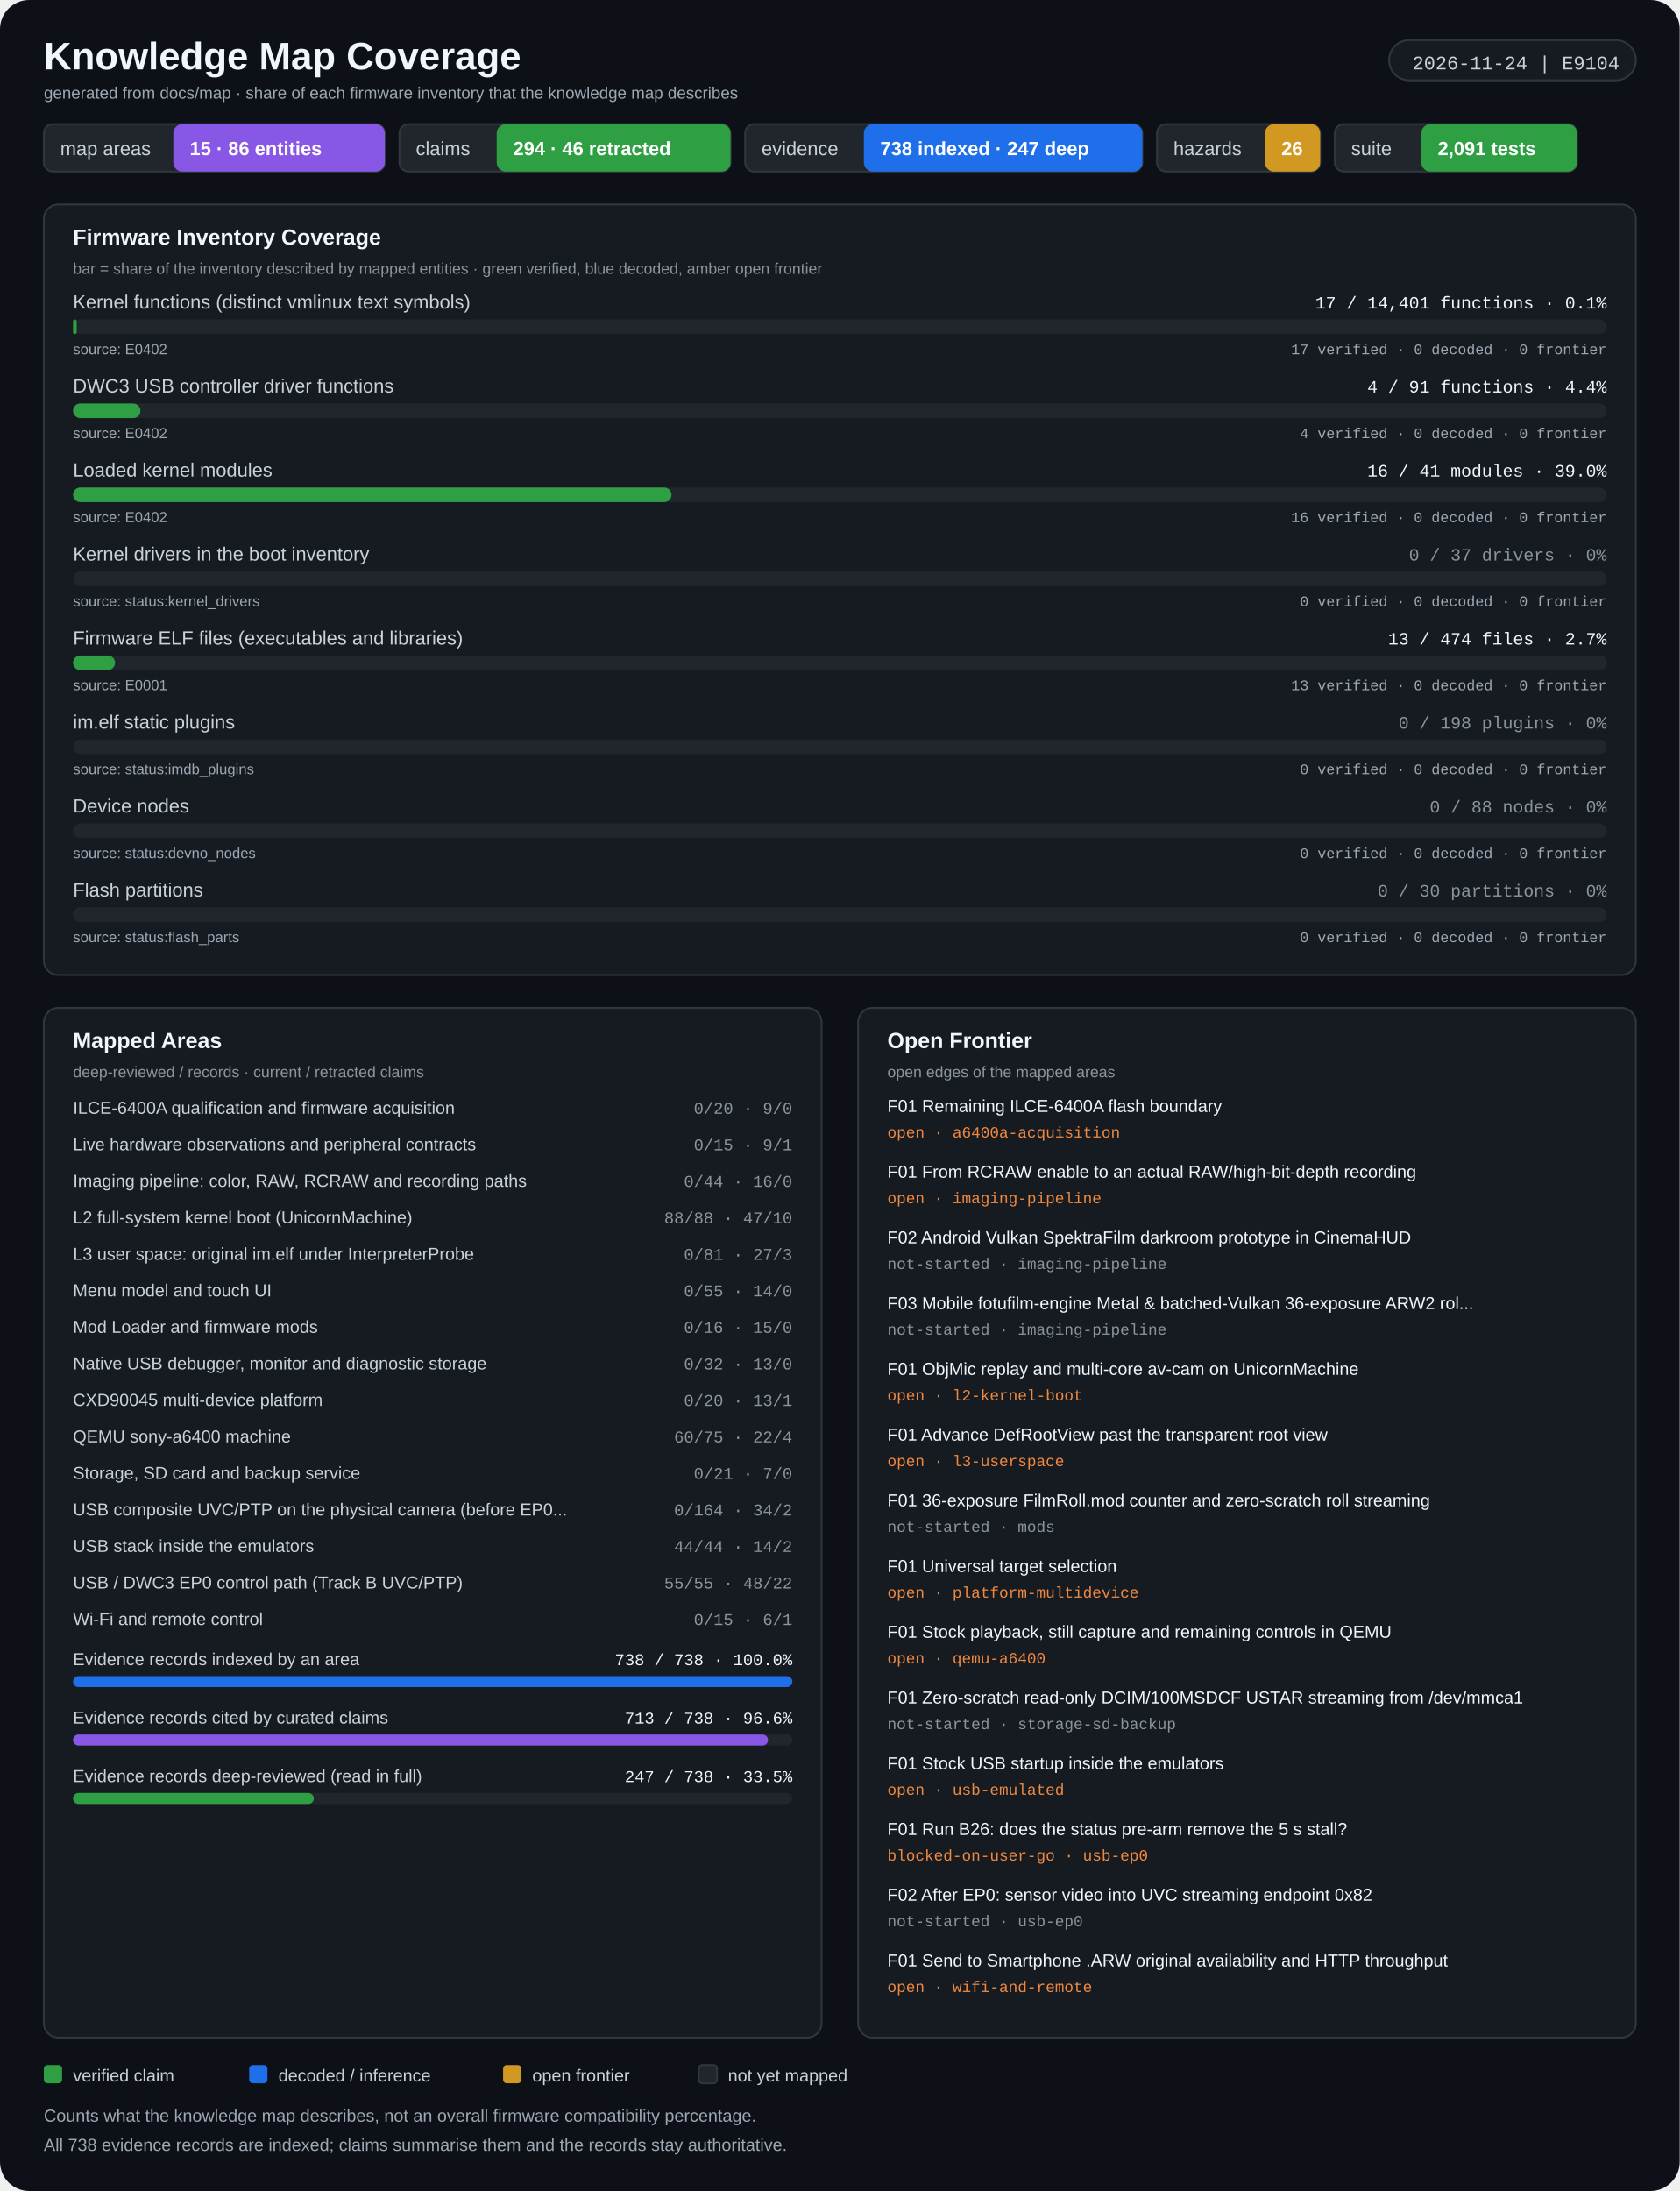
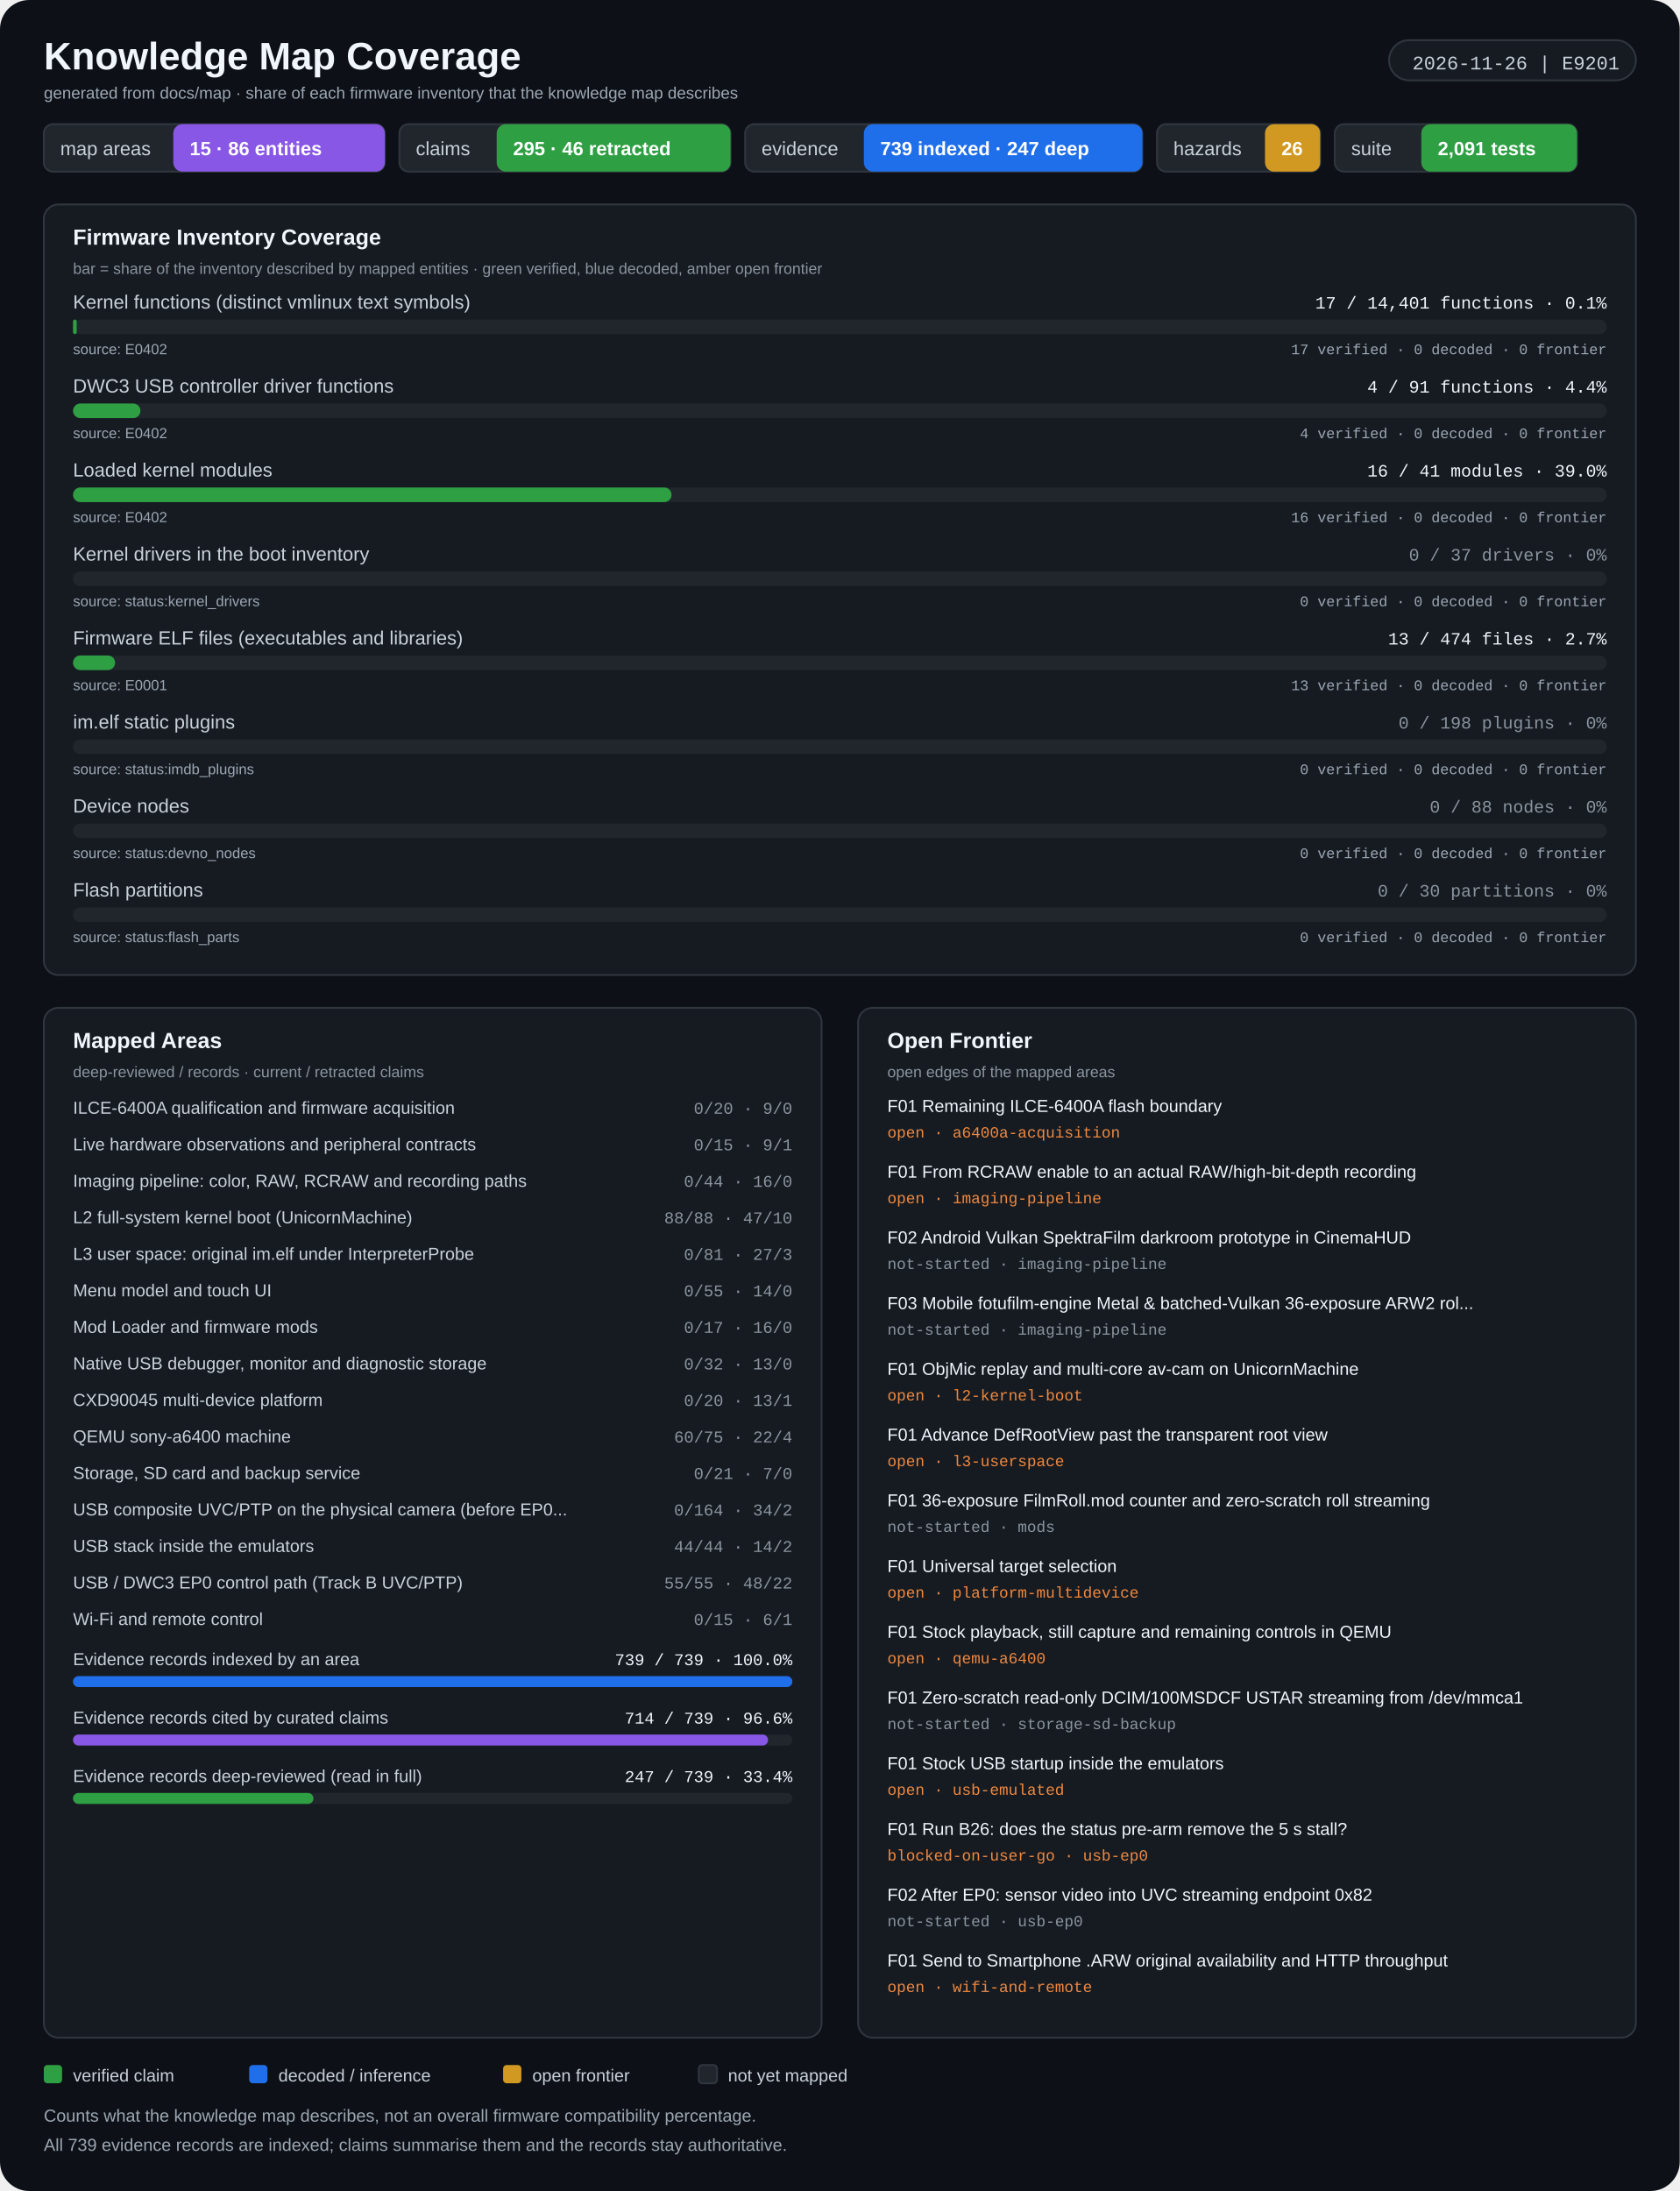
<svg xmlns="http://www.w3.org/2000/svg" width="920" height="1200" viewBox="0 0 920 1200" role="img" aria-labelledby="title desc">
  <rect width="920" height="1200" rx="16" fill="#0d1117" />
  <g>
    <text x="24" y="38" fill="#f0f6fc" font-size="21" font-weight="700" font-family="Segoe UI, Arial, sans-serif" text-anchor="start">Knowledge Map Coverage</text>
    <text x="24" y="54" fill="#9da7b3" font-size="9" font-weight="400" font-family="Segoe UI, Arial, sans-serif" text-anchor="start">generated from docs/map · share of each firmware inventory that the knowledge map describes</text>
    <rect x="760.82" y="22" width="135.18" height="22" rx="11" fill="#161b22" stroke="#30363d" stroke-width="1" />
-     <text x="887" y="38" fill="#c9d1d9" font-size="10.5" font-weight="400" font-family="Consolas, 'Courier New', monospace" text-anchor="end">2026-11-24 | E9104</text>
+     <text x="887" y="38" fill="#c9d1d9" font-size="10.5" font-weight="400" font-family="Consolas, 'Courier New', monospace" text-anchor="end">2026-11-26 | E9201</text>
    <rect x="24" y="68" width="186.763" height="26" rx="5" fill="#21262d" stroke="#30363d" stroke-width="1" />
    <rect x="94.92" y="68" width="115.843" height="26" rx="5" fill="#8957e5" />
    <text x="33" y="85" fill="#c9d1d9" font-size="10.5" font-weight="400" font-family="Segoe UI, Arial, sans-serif" text-anchor="start">map areas</text>
    <text x="103.92" y="85" fill="#ffffff" font-size="10.5" font-weight="700" font-family="Segoe UI, Arial, sans-serif" text-anchor="start">15 · 86 entities</text>
    <rect x="218.763" y="68" width="181.354" height="26" rx="5" fill="#21262d" stroke="#30363d" stroke-width="1" />
    <rect x="272.043" y="68" width="128.074" height="26" rx="5" fill="#2ea043" />
    <text x="227.763" y="85" fill="#c9d1d9" font-size="10.5" font-weight="400" font-family="Segoe UI, Arial, sans-serif" text-anchor="start">claims</text>
-     <text x="281.043" y="85" fill="#ffffff" font-size="10.5" font-weight="700" font-family="Segoe UI, Arial, sans-serif" text-anchor="start">294 · 46 retracted</text>
+     <text x="281.043" y="85" fill="#ffffff" font-size="10.5" font-weight="700" font-family="Segoe UI, Arial, sans-serif" text-anchor="start">295 · 46 retracted</text>
    <rect x="408.117" y="68" width="217.574" height="26" rx="5" fill="#21262d" stroke="#30363d" stroke-width="1" />
    <rect x="473.157" y="68" width="152.534" height="26" rx="5" fill="#1f6feb" />
    <text x="417.117" y="85" fill="#c9d1d9" font-size="10.5" font-weight="400" font-family="Segoe UI, Arial, sans-serif" text-anchor="start">evidence</text>
-     <text x="482.157" y="85" fill="#ffffff" font-size="10.5" font-weight="700" font-family="Segoe UI, Arial, sans-serif" text-anchor="start">738 indexed · 247 deep</text>
+     <text x="482.157" y="85" fill="#ffffff" font-size="10.5" font-weight="700" font-family="Segoe UI, Arial, sans-serif" text-anchor="start">739 indexed · 247 deep</text>
    <rect x="633.691" y="68" width="89.39" height="26" rx="5" fill="#21262d" stroke="#30363d" stroke-width="1" />
    <rect x="692.851" y="68" width="30.23" height="26" rx="5" fill="#d29922" />
    <text x="642.691" y="85" fill="#c9d1d9" font-size="10.5" font-weight="400" font-family="Segoe UI, Arial, sans-serif" text-anchor="start">hazards</text>
    <text x="701.851" y="85" fill="#ffffff" font-size="10.5" font-weight="700" font-family="Segoe UI, Arial, sans-serif" text-anchor="start">26</text>
    <rect x="731.082" y="68" width="132.667" height="26" rx="5" fill="#21262d" stroke="#30363d" stroke-width="1" />
    <rect x="778.482" y="68" width="85.267" height="26" rx="5" fill="#2ea043" />
    <text x="740.082" y="85" fill="#c9d1d9" font-size="10.5" font-weight="400" font-family="Segoe UI, Arial, sans-serif" text-anchor="start">suite</text>
    <text x="787.482" y="85" fill="#ffffff" font-size="10.5" font-weight="700" font-family="Segoe UI, Arial, sans-serif" text-anchor="start">2,091 tests</text>
    <rect x="24" y="112" width="872" height="422" rx="8" fill="#161b22" stroke="#30363d" stroke-width="1" />
    <text x="40" y="134" fill="#f0f6fc" font-size="12" font-weight="700" font-family="Segoe UI, Arial, sans-serif" text-anchor="start">Firmware Inventory Coverage</text>
    <text x="40" y="150" fill="#8b949e" font-size="8.5" font-weight="400" font-family="Segoe UI, Arial, sans-serif" text-anchor="start">bar = share of the inventory described by mapped entities · green verified, blue decoded, amber open frontier</text>
    <text x="40" y="169" fill="#c9d1d9" font-size="10.5" font-weight="400" font-family="Segoe UI, Arial, sans-serif" text-anchor="start">Kernel functions (distinct vmlinux text symbols)</text>
    <text x="880" y="169" fill="#f0f6fc" font-size="9.5" font-weight="400" font-family="Consolas, 'Courier New', monospace" text-anchor="end">17 / 14,401 functions · 0.1%</text>
    <rect x="40" y="175" width="840" height="8" rx="4" fill="#21262d" />
    <rect x="40" y="175" width="2" height="8" rx="1" fill="#2ea043" />
    <text x="40" y="194" fill="#9da7b3" font-size="8" font-weight="400" font-family="Segoe UI, Arial, sans-serif" text-anchor="start">source: E0402</text>
    <text x="880" y="194" fill="#9da7b3" font-size="8" font-weight="400" font-family="Consolas, 'Courier New', monospace" text-anchor="end">17 verified · 0 decoded · 0 frontier</text>
    <text x="40" y="215" fill="#c9d1d9" font-size="10.5" font-weight="400" font-family="Segoe UI, Arial, sans-serif" text-anchor="start">DWC3 USB controller driver functions</text>
    <text x="880" y="215" fill="#f0f6fc" font-size="9.5" font-weight="400" font-family="Consolas, 'Courier New', monospace" text-anchor="end">4 / 91 functions · 4.4%</text>
    <rect x="40" y="221" width="840" height="8" rx="4" fill="#21262d" />
    <rect x="40" y="221" width="36.923" height="8" rx="4" fill="#2ea043" />
    <text x="40" y="240" fill="#9da7b3" font-size="8" font-weight="400" font-family="Segoe UI, Arial, sans-serif" text-anchor="start">source: E0402</text>
    <text x="880" y="240" fill="#9da7b3" font-size="8" font-weight="400" font-family="Consolas, 'Courier New', monospace" text-anchor="end">4 verified · 0 decoded · 0 frontier</text>
    <text x="40" y="261" fill="#c9d1d9" font-size="10.5" font-weight="400" font-family="Segoe UI, Arial, sans-serif" text-anchor="start">Loaded kernel modules</text>
    <text x="880" y="261" fill="#f0f6fc" font-size="9.5" font-weight="400" font-family="Consolas, 'Courier New', monospace" text-anchor="end">16 / 41 modules · 39.0%</text>
    <rect x="40" y="267" width="840" height="8" rx="4" fill="#21262d" />
    <rect x="40" y="267" width="327.805" height="8" rx="4" fill="#2ea043" />
    <text x="40" y="286" fill="#9da7b3" font-size="8" font-weight="400" font-family="Segoe UI, Arial, sans-serif" text-anchor="start">source: E0402</text>
    <text x="880" y="286" fill="#9da7b3" font-size="8" font-weight="400" font-family="Consolas, 'Courier New', monospace" text-anchor="end">16 verified · 0 decoded · 0 frontier</text>
    <text x="40" y="307" fill="#c9d1d9" font-size="10.5" font-weight="400" font-family="Segoe UI, Arial, sans-serif" text-anchor="start">Kernel drivers in the boot inventory</text>
    <text x="880" y="307" fill="#8b949e" font-size="9.5" font-weight="400" font-family="Consolas, 'Courier New', monospace" text-anchor="end">0 / 37 drivers · 0%</text>
    <rect x="40" y="313" width="840" height="8" rx="4" fill="#21262d" />
    <text x="40" y="332" fill="#9da7b3" font-size="8" font-weight="400" font-family="Segoe UI, Arial, sans-serif" text-anchor="start">source: status:kernel_drivers</text>
    <text x="880" y="332" fill="#9da7b3" font-size="8" font-weight="400" font-family="Consolas, 'Courier New', monospace" text-anchor="end">0 verified · 0 decoded · 0 frontier</text>
    <text x="40" y="353" fill="#c9d1d9" font-size="10.5" font-weight="400" font-family="Segoe UI, Arial, sans-serif" text-anchor="start">Firmware ELF files (executables and libraries)</text>
    <text x="880" y="353" fill="#f0f6fc" font-size="9.5" font-weight="400" font-family="Consolas, 'Courier New', monospace" text-anchor="end">13 / 474 files · 2.7%</text>
    <rect x="40" y="359" width="840" height="8" rx="4" fill="#21262d" />
    <rect x="40" y="359" width="23.038" height="8" rx="4" fill="#2ea043" />
    <text x="40" y="378" fill="#9da7b3" font-size="8" font-weight="400" font-family="Segoe UI, Arial, sans-serif" text-anchor="start">source: E0001</text>
    <text x="880" y="378" fill="#9da7b3" font-size="8" font-weight="400" font-family="Consolas, 'Courier New', monospace" text-anchor="end">13 verified · 0 decoded · 0 frontier</text>
    <text x="40" y="399" fill="#c9d1d9" font-size="10.5" font-weight="400" font-family="Segoe UI, Arial, sans-serif" text-anchor="start">im.elf static plugins</text>
    <text x="880" y="399" fill="#8b949e" font-size="9.5" font-weight="400" font-family="Consolas, 'Courier New', monospace" text-anchor="end">0 / 198 plugins · 0%</text>
    <rect x="40" y="405" width="840" height="8" rx="4" fill="#21262d" />
    <text x="40" y="424" fill="#9da7b3" font-size="8" font-weight="400" font-family="Segoe UI, Arial, sans-serif" text-anchor="start">source: status:imdb_plugins</text>
    <text x="880" y="424" fill="#9da7b3" font-size="8" font-weight="400" font-family="Consolas, 'Courier New', monospace" text-anchor="end">0 verified · 0 decoded · 0 frontier</text>
    <text x="40" y="445" fill="#c9d1d9" font-size="10.5" font-weight="400" font-family="Segoe UI, Arial, sans-serif" text-anchor="start">Device nodes</text>
    <text x="880" y="445" fill="#8b949e" font-size="9.5" font-weight="400" font-family="Consolas, 'Courier New', monospace" text-anchor="end">0 / 88 nodes · 0%</text>
    <rect x="40" y="451" width="840" height="8" rx="4" fill="#21262d" />
    <text x="40" y="470" fill="#9da7b3" font-size="8" font-weight="400" font-family="Segoe UI, Arial, sans-serif" text-anchor="start">source: status:devno_nodes</text>
    <text x="880" y="470" fill="#9da7b3" font-size="8" font-weight="400" font-family="Consolas, 'Courier New', monospace" text-anchor="end">0 verified · 0 decoded · 0 frontier</text>
    <text x="40" y="491" fill="#c9d1d9" font-size="10.5" font-weight="400" font-family="Segoe UI, Arial, sans-serif" text-anchor="start">Flash partitions</text>
    <text x="880" y="491" fill="#8b949e" font-size="9.5" font-weight="400" font-family="Consolas, 'Courier New', monospace" text-anchor="end">0 / 30 partitions · 0%</text>
    <rect x="40" y="497" width="840" height="8" rx="4" fill="#21262d" />
    <text x="40" y="516" fill="#9da7b3" font-size="8" font-weight="400" font-family="Segoe UI, Arial, sans-serif" text-anchor="start">source: status:flash_parts</text>
    <text x="880" y="516" fill="#9da7b3" font-size="8" font-weight="400" font-family="Consolas, 'Courier New', monospace" text-anchor="end">0 verified · 0 decoded · 0 frontier</text>
    <rect x="24" y="552" width="426" height="564" rx="8" fill="#161b22" stroke="#30363d" stroke-width="1" />
    <rect x="470" y="552" width="426" height="564" rx="8" fill="#161b22" stroke="#30363d" stroke-width="1" />
    <text x="40" y="574" fill="#f0f6fc" font-size="12" font-weight="700" font-family="Segoe UI, Arial, sans-serif" text-anchor="start">Mapped Areas</text>
    <text x="40" y="590" fill="#8b949e" font-size="8.5" font-weight="400" font-family="Segoe UI, Arial, sans-serif" text-anchor="start">deep-reviewed / records · current / retracted claims</text>
    <text x="486" y="574" fill="#f0f6fc" font-size="12" font-weight="700" font-family="Segoe UI, Arial, sans-serif" text-anchor="start">Open Frontier</text>
    <text x="486" y="590" fill="#8b949e" font-size="8.5" font-weight="400" font-family="Segoe UI, Arial, sans-serif" text-anchor="start">open edges of the mapped areas</text>
    <text x="40" y="610" fill="#c9d1d9" font-size="9.5" font-weight="400" font-family="Segoe UI, Arial, sans-serif" text-anchor="start">ILCE-6400A qualification and firmware acquisition</text>
    <text x="434" y="610" fill="#8b949e" font-size="9" font-weight="400" font-family="Consolas, 'Courier New', monospace" text-anchor="end">0/20 · 9/0</text>
    <text x="40" y="630" fill="#c9d1d9" font-size="9.5" font-weight="400" font-family="Segoe UI, Arial, sans-serif" text-anchor="start">Live hardware observations and peripheral contracts</text>
    <text x="434" y="630" fill="#8b949e" font-size="9" font-weight="400" font-family="Consolas, 'Courier New', monospace" text-anchor="end">0/15 · 9/1</text>
    <text x="40" y="650" fill="#c9d1d9" font-size="9.5" font-weight="400" font-family="Segoe UI, Arial, sans-serif" text-anchor="start">Imaging pipeline: color, RAW, RCRAW and recording paths</text>
    <text x="434" y="650" fill="#8b949e" font-size="9" font-weight="400" font-family="Consolas, 'Courier New', monospace" text-anchor="end">0/44 · 16/0</text>
    <text x="40" y="670" fill="#c9d1d9" font-size="9.5" font-weight="400" font-family="Segoe UI, Arial, sans-serif" text-anchor="start">L2 full-system kernel boot (UnicornMachine)</text>
    <text x="434" y="670" fill="#8b949e" font-size="9" font-weight="400" font-family="Consolas, 'Courier New', monospace" text-anchor="end">88/88 · 47/10</text>
    <text x="40" y="690" fill="#c9d1d9" font-size="9.5" font-weight="400" font-family="Segoe UI, Arial, sans-serif" text-anchor="start">L3 user space: original im.elf under InterpreterProbe</text>
    <text x="434" y="690" fill="#8b949e" font-size="9" font-weight="400" font-family="Consolas, 'Courier New', monospace" text-anchor="end">0/81 · 27/3</text>
    <text x="40" y="710" fill="#c9d1d9" font-size="9.5" font-weight="400" font-family="Segoe UI, Arial, sans-serif" text-anchor="start">Menu model and touch UI</text>
    <text x="434" y="710" fill="#8b949e" font-size="9" font-weight="400" font-family="Consolas, 'Courier New', monospace" text-anchor="end">0/55 · 14/0</text>
    <text x="40" y="730" fill="#c9d1d9" font-size="9.5" font-weight="400" font-family="Segoe UI, Arial, sans-serif" text-anchor="start">Mod Loader and firmware mods</text>
-     <text x="434" y="730" fill="#8b949e" font-size="9" font-weight="400" font-family="Consolas, 'Courier New', monospace" text-anchor="end">0/16 · 15/0</text>
+     <text x="434" y="730" fill="#8b949e" font-size="9" font-weight="400" font-family="Consolas, 'Courier New', monospace" text-anchor="end">0/17 · 16/0</text>
    <text x="40" y="750" fill="#c9d1d9" font-size="9.5" font-weight="400" font-family="Segoe UI, Arial, sans-serif" text-anchor="start">Native USB debugger, monitor and diagnostic storage</text>
    <text x="434" y="750" fill="#8b949e" font-size="9" font-weight="400" font-family="Consolas, 'Courier New', monospace" text-anchor="end">0/32 · 13/0</text>
    <text x="40" y="770" fill="#c9d1d9" font-size="9.5" font-weight="400" font-family="Segoe UI, Arial, sans-serif" text-anchor="start">CXD90045 multi-device platform</text>
    <text x="434" y="770" fill="#8b949e" font-size="9" font-weight="400" font-family="Consolas, 'Courier New', monospace" text-anchor="end">0/20 · 13/1</text>
    <text x="40" y="790" fill="#c9d1d9" font-size="9.5" font-weight="400" font-family="Segoe UI, Arial, sans-serif" text-anchor="start">QEMU sony-a6400 machine</text>
    <text x="434" y="790" fill="#8b949e" font-size="9" font-weight="400" font-family="Consolas, 'Courier New', monospace" text-anchor="end">60/75 · 22/4</text>
    <text x="40" y="810" fill="#c9d1d9" font-size="9.5" font-weight="400" font-family="Segoe UI, Arial, sans-serif" text-anchor="start">Storage, SD card and backup service</text>
    <text x="434" y="810" fill="#8b949e" font-size="9" font-weight="400" font-family="Consolas, 'Courier New', monospace" text-anchor="end">0/21 · 7/0</text>
    <text x="40" y="830" fill="#c9d1d9" font-size="9.5" font-weight="400" font-family="Segoe UI, Arial, sans-serif" text-anchor="start">USB composite UVC/PTP on the physical camera (before EP0...</text>
    <text x="434" y="830" fill="#8b949e" font-size="9" font-weight="400" font-family="Consolas, 'Courier New', monospace" text-anchor="end">0/164 · 34/2</text>
    <text x="40" y="850" fill="#c9d1d9" font-size="9.5" font-weight="400" font-family="Segoe UI, Arial, sans-serif" text-anchor="start">USB stack inside the emulators</text>
    <text x="434" y="850" fill="#8b949e" font-size="9" font-weight="400" font-family="Consolas, 'Courier New', monospace" text-anchor="end">44/44 · 14/2</text>
    <text x="40" y="870" fill="#c9d1d9" font-size="9.5" font-weight="400" font-family="Segoe UI, Arial, sans-serif" text-anchor="start">USB / DWC3 EP0 control path (Track B UVC/PTP)</text>
    <text x="434" y="870" fill="#8b949e" font-size="9" font-weight="400" font-family="Consolas, 'Courier New', monospace" text-anchor="end">55/55 · 48/22</text>
    <text x="40" y="890" fill="#c9d1d9" font-size="9.5" font-weight="400" font-family="Segoe UI, Arial, sans-serif" text-anchor="start">Wi-Fi and remote control</text>
    <text x="434" y="890" fill="#8b949e" font-size="9" font-weight="400" font-family="Consolas, 'Courier New', monospace" text-anchor="end">0/15 · 6/1</text>
    <text x="40" y="912" fill="#c9d1d9" font-size="9.5" font-weight="400" font-family="Segoe UI, Arial, sans-serif" text-anchor="start">Evidence records indexed by an area</text>
-     <text x="434" y="912" fill="#f0f6fc" font-size="9" font-weight="400" font-family="Consolas, 'Courier New', monospace" text-anchor="end">738 / 738 · 100.0%</text>
+     <text x="434" y="912" fill="#f0f6fc" font-size="9" font-weight="400" font-family="Consolas, 'Courier New', monospace" text-anchor="end">739 / 739 · 100.0%</text>
    <rect x="40" y="918" width="394" height="6" rx="3" fill="#21262d" />
    <rect x="40" y="918" width="394" height="6" rx="3" fill="#1f6feb" />
    <text x="40" y="944" fill="#c9d1d9" font-size="9.5" font-weight="400" font-family="Segoe UI, Arial, sans-serif" text-anchor="start">Evidence records cited by curated claims</text>
-     <text x="434" y="944" fill="#f0f6fc" font-size="9" font-weight="400" font-family="Consolas, 'Courier New', monospace" text-anchor="end">713 / 738 · 96.6%</text>
+     <text x="434" y="944" fill="#f0f6fc" font-size="9" font-weight="400" font-family="Consolas, 'Courier New', monospace" text-anchor="end">714 / 739 · 96.6%</text>
    <rect x="40" y="950" width="394" height="6" rx="3" fill="#21262d" />
-     <rect x="40" y="950" width="380.653" height="6" rx="3" fill="#8957e5" />
+     <rect x="40" y="950" width="380.671" height="6" rx="3" fill="#8957e5" />
    <text x="40" y="976" fill="#c9d1d9" font-size="9.5" font-weight="400" font-family="Segoe UI, Arial, sans-serif" text-anchor="start">Evidence records deep-reviewed (read in full)</text>
-     <text x="434" y="976" fill="#f0f6fc" font-size="9" font-weight="400" font-family="Consolas, 'Courier New', monospace" text-anchor="end">247 / 738 · 33.5%</text>
+     <text x="434" y="976" fill="#f0f6fc" font-size="9" font-weight="400" font-family="Consolas, 'Courier New', monospace" text-anchor="end">247 / 739 · 33.4%</text>
    <rect x="40" y="982" width="394" height="6" rx="3" fill="#21262d" />
-     <rect x="40" y="982" width="131.867" height="6" rx="3" fill="#2ea043" />
+     <rect x="40" y="982" width="131.689" height="6" rx="3" fill="#2ea043" />
    <text x="486" y="609" fill="#f0f6fc" font-size="9.5" font-weight="400" font-family="Segoe UI, Arial, sans-serif" text-anchor="start">F01  Remaining ILCE-6400A flash boundary</text>
    <text x="486" y="623" fill="#f0883e" font-size="8.5" font-weight="400" font-family="Consolas, 'Courier New', monospace" text-anchor="start">open · a6400a-acquisition</text>
    <text x="486" y="645" fill="#f0f6fc" font-size="9.5" font-weight="400" font-family="Segoe UI, Arial, sans-serif" text-anchor="start">F01  From RCRAW enable to an actual RAW/high-bit-depth recording</text>
    <text x="486" y="659" fill="#f0883e" font-size="8.5" font-weight="400" font-family="Consolas, 'Courier New', monospace" text-anchor="start">open · imaging-pipeline</text>
    <text x="486" y="681" fill="#f0f6fc" font-size="9.5" font-weight="400" font-family="Segoe UI, Arial, sans-serif" text-anchor="start">F02  Android Vulkan SpektraFilm darkroom prototype in CinemaHUD</text>
    <text x="486" y="695" fill="#8b949e" font-size="8.5" font-weight="400" font-family="Consolas, 'Courier New', monospace" text-anchor="start">not-started · imaging-pipeline</text>
    <text x="486" y="717" fill="#f0f6fc" font-size="9.5" font-weight="400" font-family="Segoe UI, Arial, sans-serif" text-anchor="start">F03  Mobile fotufilm-engine Metal &amp; batched-Vulkan 36-exposure ARW2 rol...</text>
    <text x="486" y="731" fill="#8b949e" font-size="8.5" font-weight="400" font-family="Consolas, 'Courier New', monospace" text-anchor="start">not-started · imaging-pipeline</text>
    <text x="486" y="753" fill="#f0f6fc" font-size="9.5" font-weight="400" font-family="Segoe UI, Arial, sans-serif" text-anchor="start">F01  ObjMic replay and multi-core av-cam on UnicornMachine</text>
    <text x="486" y="767" fill="#f0883e" font-size="8.5" font-weight="400" font-family="Consolas, 'Courier New', monospace" text-anchor="start">open · l2-kernel-boot</text>
    <text x="486" y="789" fill="#f0f6fc" font-size="9.5" font-weight="400" font-family="Segoe UI, Arial, sans-serif" text-anchor="start">F01  Advance DefRootView past the transparent root view</text>
    <text x="486" y="803" fill="#f0883e" font-size="8.5" font-weight="400" font-family="Consolas, 'Courier New', monospace" text-anchor="start">open · l3-userspace</text>
    <text x="486" y="825" fill="#f0f6fc" font-size="9.5" font-weight="400" font-family="Segoe UI, Arial, sans-serif" text-anchor="start">F01  36-exposure FilmRoll.mod counter and zero-scratch roll streaming</text>
    <text x="486" y="839" fill="#8b949e" font-size="8.5" font-weight="400" font-family="Consolas, 'Courier New', monospace" text-anchor="start">not-started · mods</text>
    <text x="486" y="861" fill="#f0f6fc" font-size="9.5" font-weight="400" font-family="Segoe UI, Arial, sans-serif" text-anchor="start">F01  Universal target selection</text>
    <text x="486" y="875" fill="#f0883e" font-size="8.5" font-weight="400" font-family="Consolas, 'Courier New', monospace" text-anchor="start">open · platform-multidevice</text>
    <text x="486" y="897" fill="#f0f6fc" font-size="9.5" font-weight="400" font-family="Segoe UI, Arial, sans-serif" text-anchor="start">F01  Stock playback, still capture and remaining controls in QEMU</text>
    <text x="486" y="911" fill="#f0883e" font-size="8.5" font-weight="400" font-family="Consolas, 'Courier New', monospace" text-anchor="start">open · qemu-a6400</text>
    <text x="486" y="933" fill="#f0f6fc" font-size="9.5" font-weight="400" font-family="Segoe UI, Arial, sans-serif" text-anchor="start">F01  Zero-scratch read-only DCIM/100MSDCF USTAR streaming from /dev/mmca1</text>
    <text x="486" y="947" fill="#8b949e" font-size="8.5" font-weight="400" font-family="Consolas, 'Courier New', monospace" text-anchor="start">not-started · storage-sd-backup</text>
    <text x="486" y="969" fill="#f0f6fc" font-size="9.5" font-weight="400" font-family="Segoe UI, Arial, sans-serif" text-anchor="start">F01  Stock USB startup inside the emulators</text>
    <text x="486" y="983" fill="#f0883e" font-size="8.5" font-weight="400" font-family="Consolas, 'Courier New', monospace" text-anchor="start">open · usb-emulated</text>
    <text x="486" y="1005" fill="#f0f6fc" font-size="9.5" font-weight="400" font-family="Segoe UI, Arial, sans-serif" text-anchor="start">F01  Run B26: does the status pre-arm remove the 5 s stall?</text>
    <text x="486" y="1019" fill="#f0883e" font-size="8.5" font-weight="400" font-family="Consolas, 'Courier New', monospace" text-anchor="start">blocked-on-user-go · usb-ep0</text>
    <text x="486" y="1041" fill="#f0f6fc" font-size="9.5" font-weight="400" font-family="Segoe UI, Arial, sans-serif" text-anchor="start">F02  After EP0: sensor video into UVC streaming endpoint 0x82</text>
    <text x="486" y="1055" fill="#8b949e" font-size="8.5" font-weight="400" font-family="Consolas, 'Courier New', monospace" text-anchor="start">not-started · usb-ep0</text>
    <text x="486" y="1077" fill="#f0f6fc" font-size="9.5" font-weight="400" font-family="Segoe UI, Arial, sans-serif" text-anchor="start">F01  Send to Smartphone .ARW original availability and HTTP throughput</text>
    <text x="486" y="1091" fill="#f0883e" font-size="8.5" font-weight="400" font-family="Consolas, 'Courier New', monospace" text-anchor="start">open · wifi-and-remote</text>
    <rect x="24" y="1131" width="10" height="10" rx="2" fill="#2ea043" />
    <text x="40" y="1140" fill="#c9d1d9" font-size="9.5" font-weight="400" font-family="Segoe UI, Arial, sans-serif" text-anchor="start">verified claim</text>
    <rect x="136.48" y="1131" width="10" height="10" rx="2" fill="#1f6feb" />
    <text x="152.48" y="1140" fill="#c9d1d9" font-size="9.5" font-weight="400" font-family="Segoe UI, Arial, sans-serif" text-anchor="start">decoded / inference</text>
    <rect x="275.56" y="1131" width="10" height="10" rx="2" fill="#d29922" />
    <text x="291.56" y="1140" fill="#c9d1d9" font-size="9.5" font-weight="400" font-family="Segoe UI, Arial, sans-serif" text-anchor="start">open frontier</text>
    <rect x="382.72" y="1131" width="10" height="10" rx="2" fill="#21262d" stroke="#30363d" stroke-width="1" />
    <text x="398.72" y="1140" fill="#c9d1d9" font-size="9.5" font-weight="400" font-family="Segoe UI, Arial, sans-serif" text-anchor="start">not yet mapped</text>
    <text x="24" y="1162" fill="#9da7b3" font-size="9.5" font-weight="400" font-family="Segoe UI, Arial, sans-serif" text-anchor="start">Counts what the knowledge map describes, not an overall firmware compatibility percentage.</text>
-     <text x="24" y="1178" fill="#9da7b3" font-size="9.5" font-weight="400" font-family="Segoe UI, Arial, sans-serif" text-anchor="start">All 738 evidence records are indexed; claims summarise them and the records stay authoritative.</text>
+     <text x="24" y="1178" fill="#9da7b3" font-size="9.5" font-weight="400" font-family="Segoe UI, Arial, sans-serif" text-anchor="start">All 739 evidence records are indexed; claims summarise them and the records stay authoritative.</text>
  </g>
</svg>
